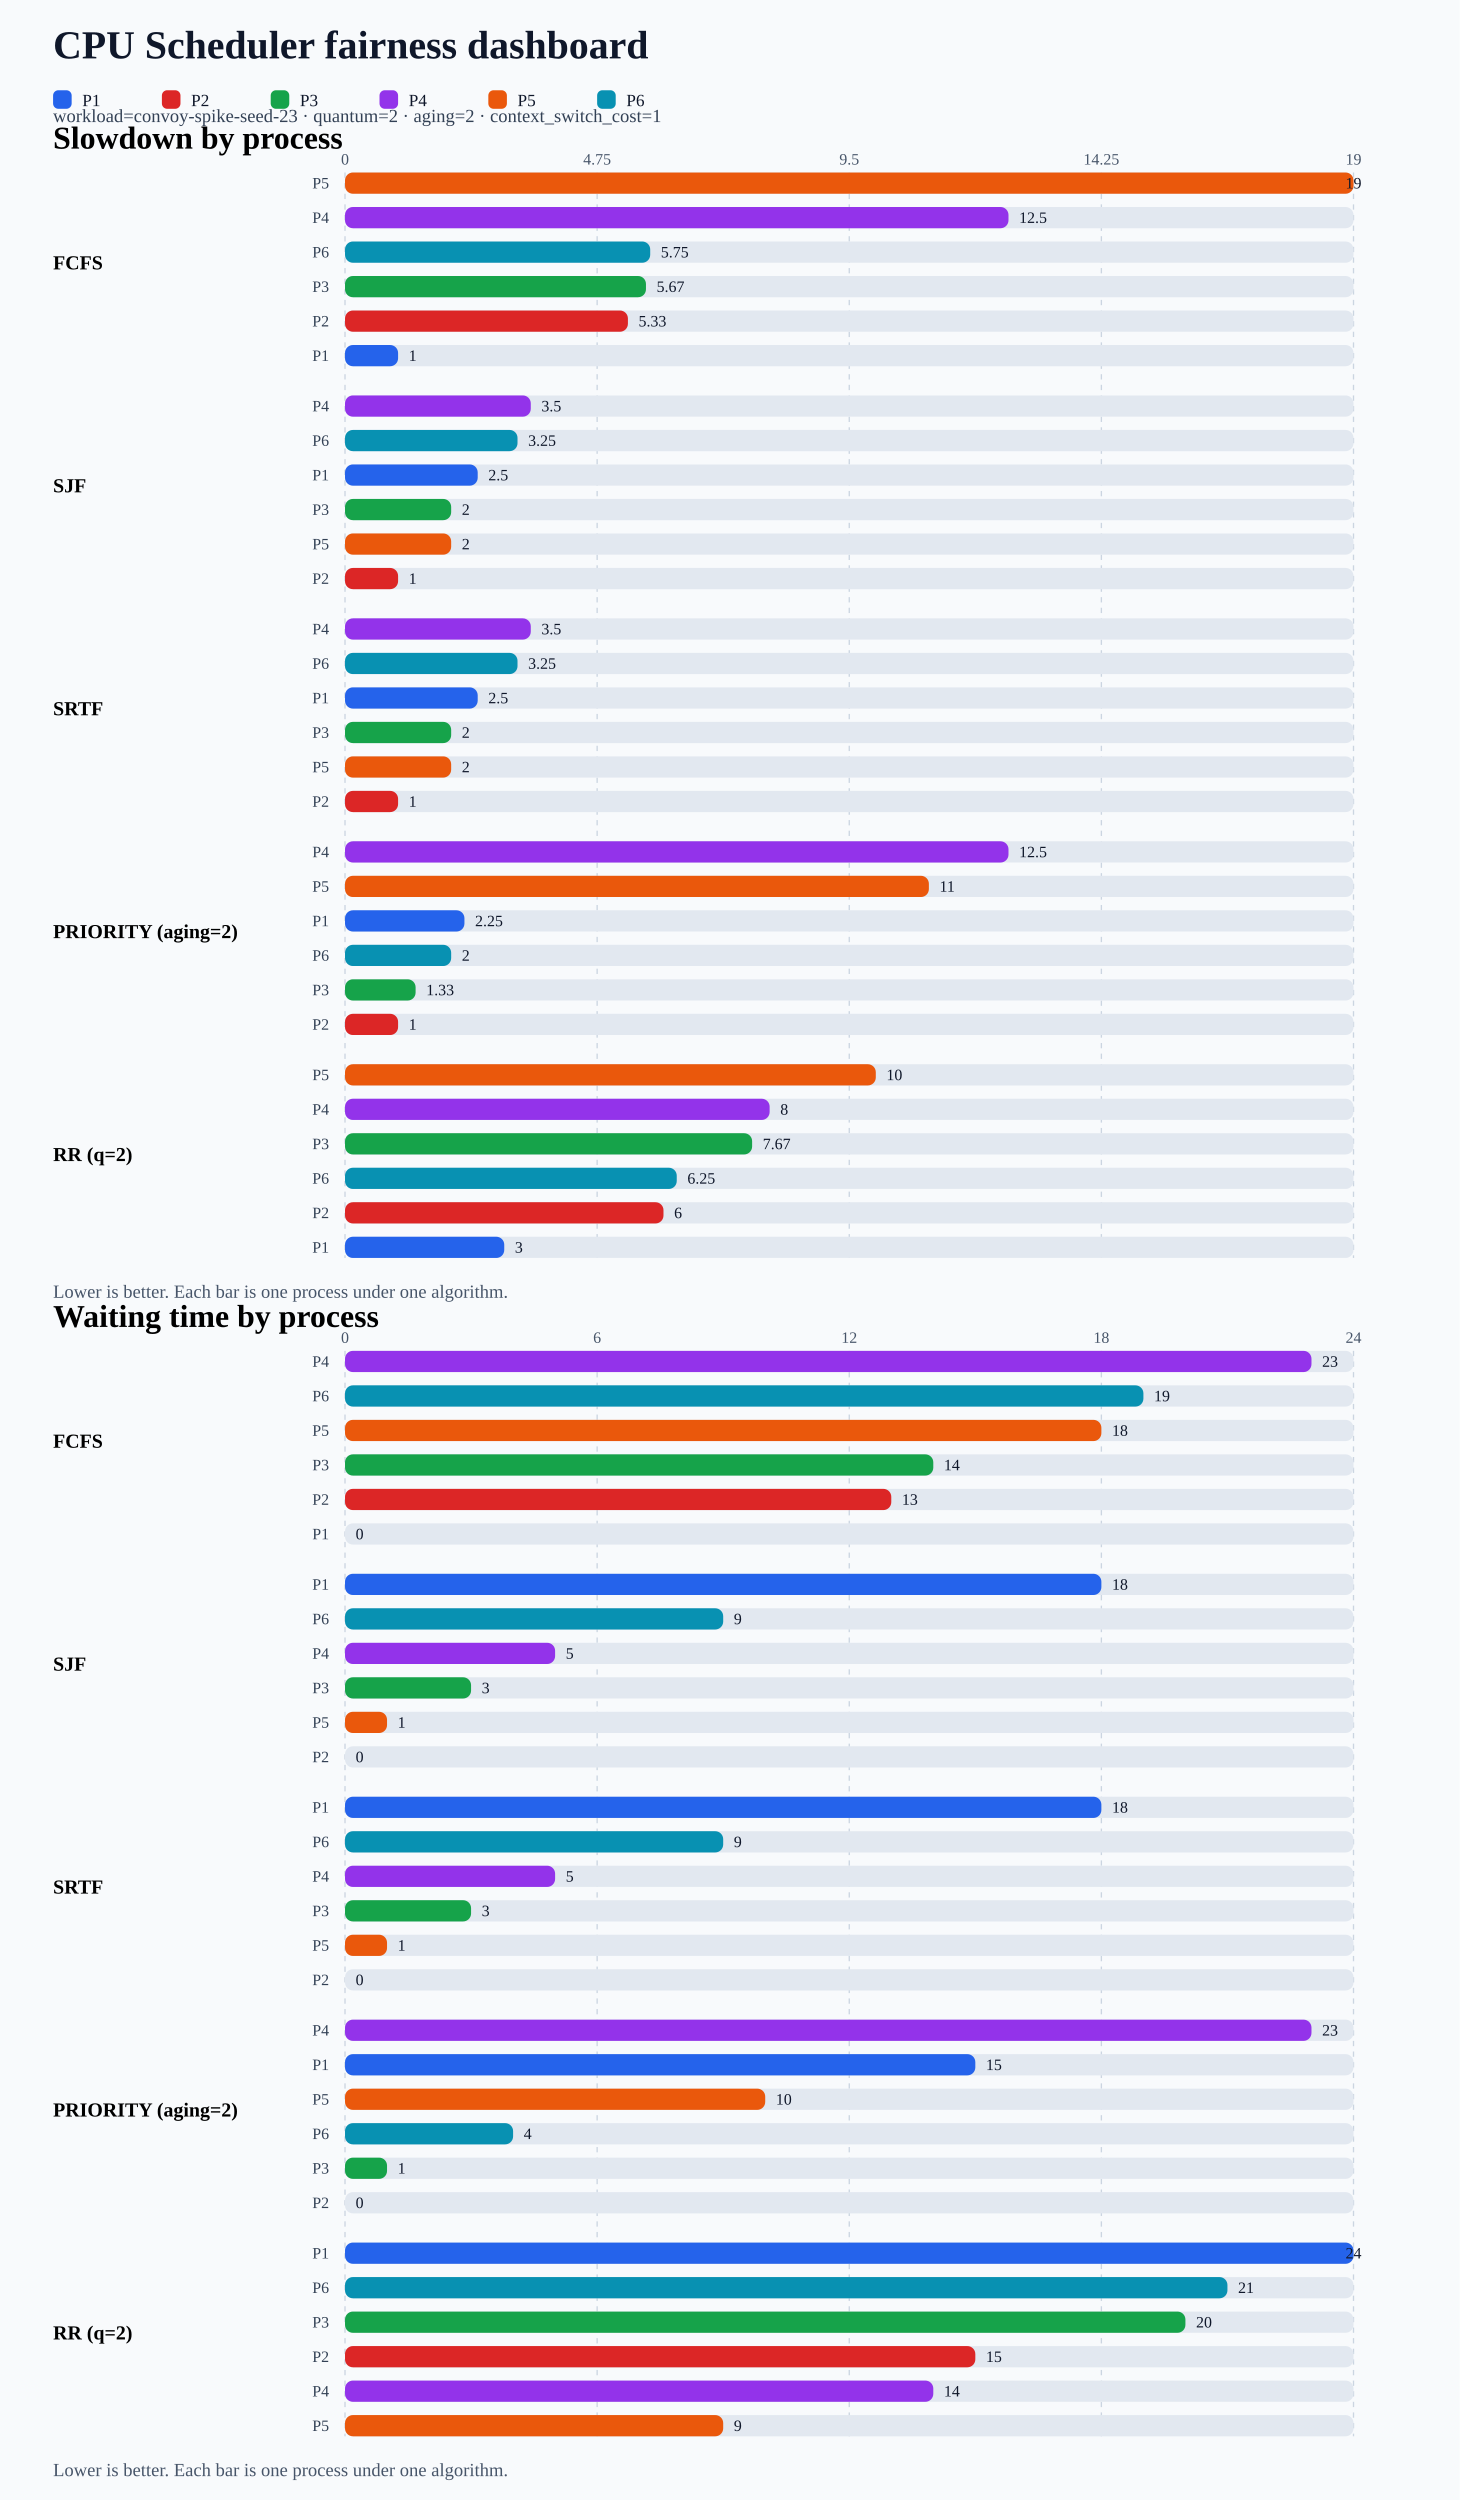
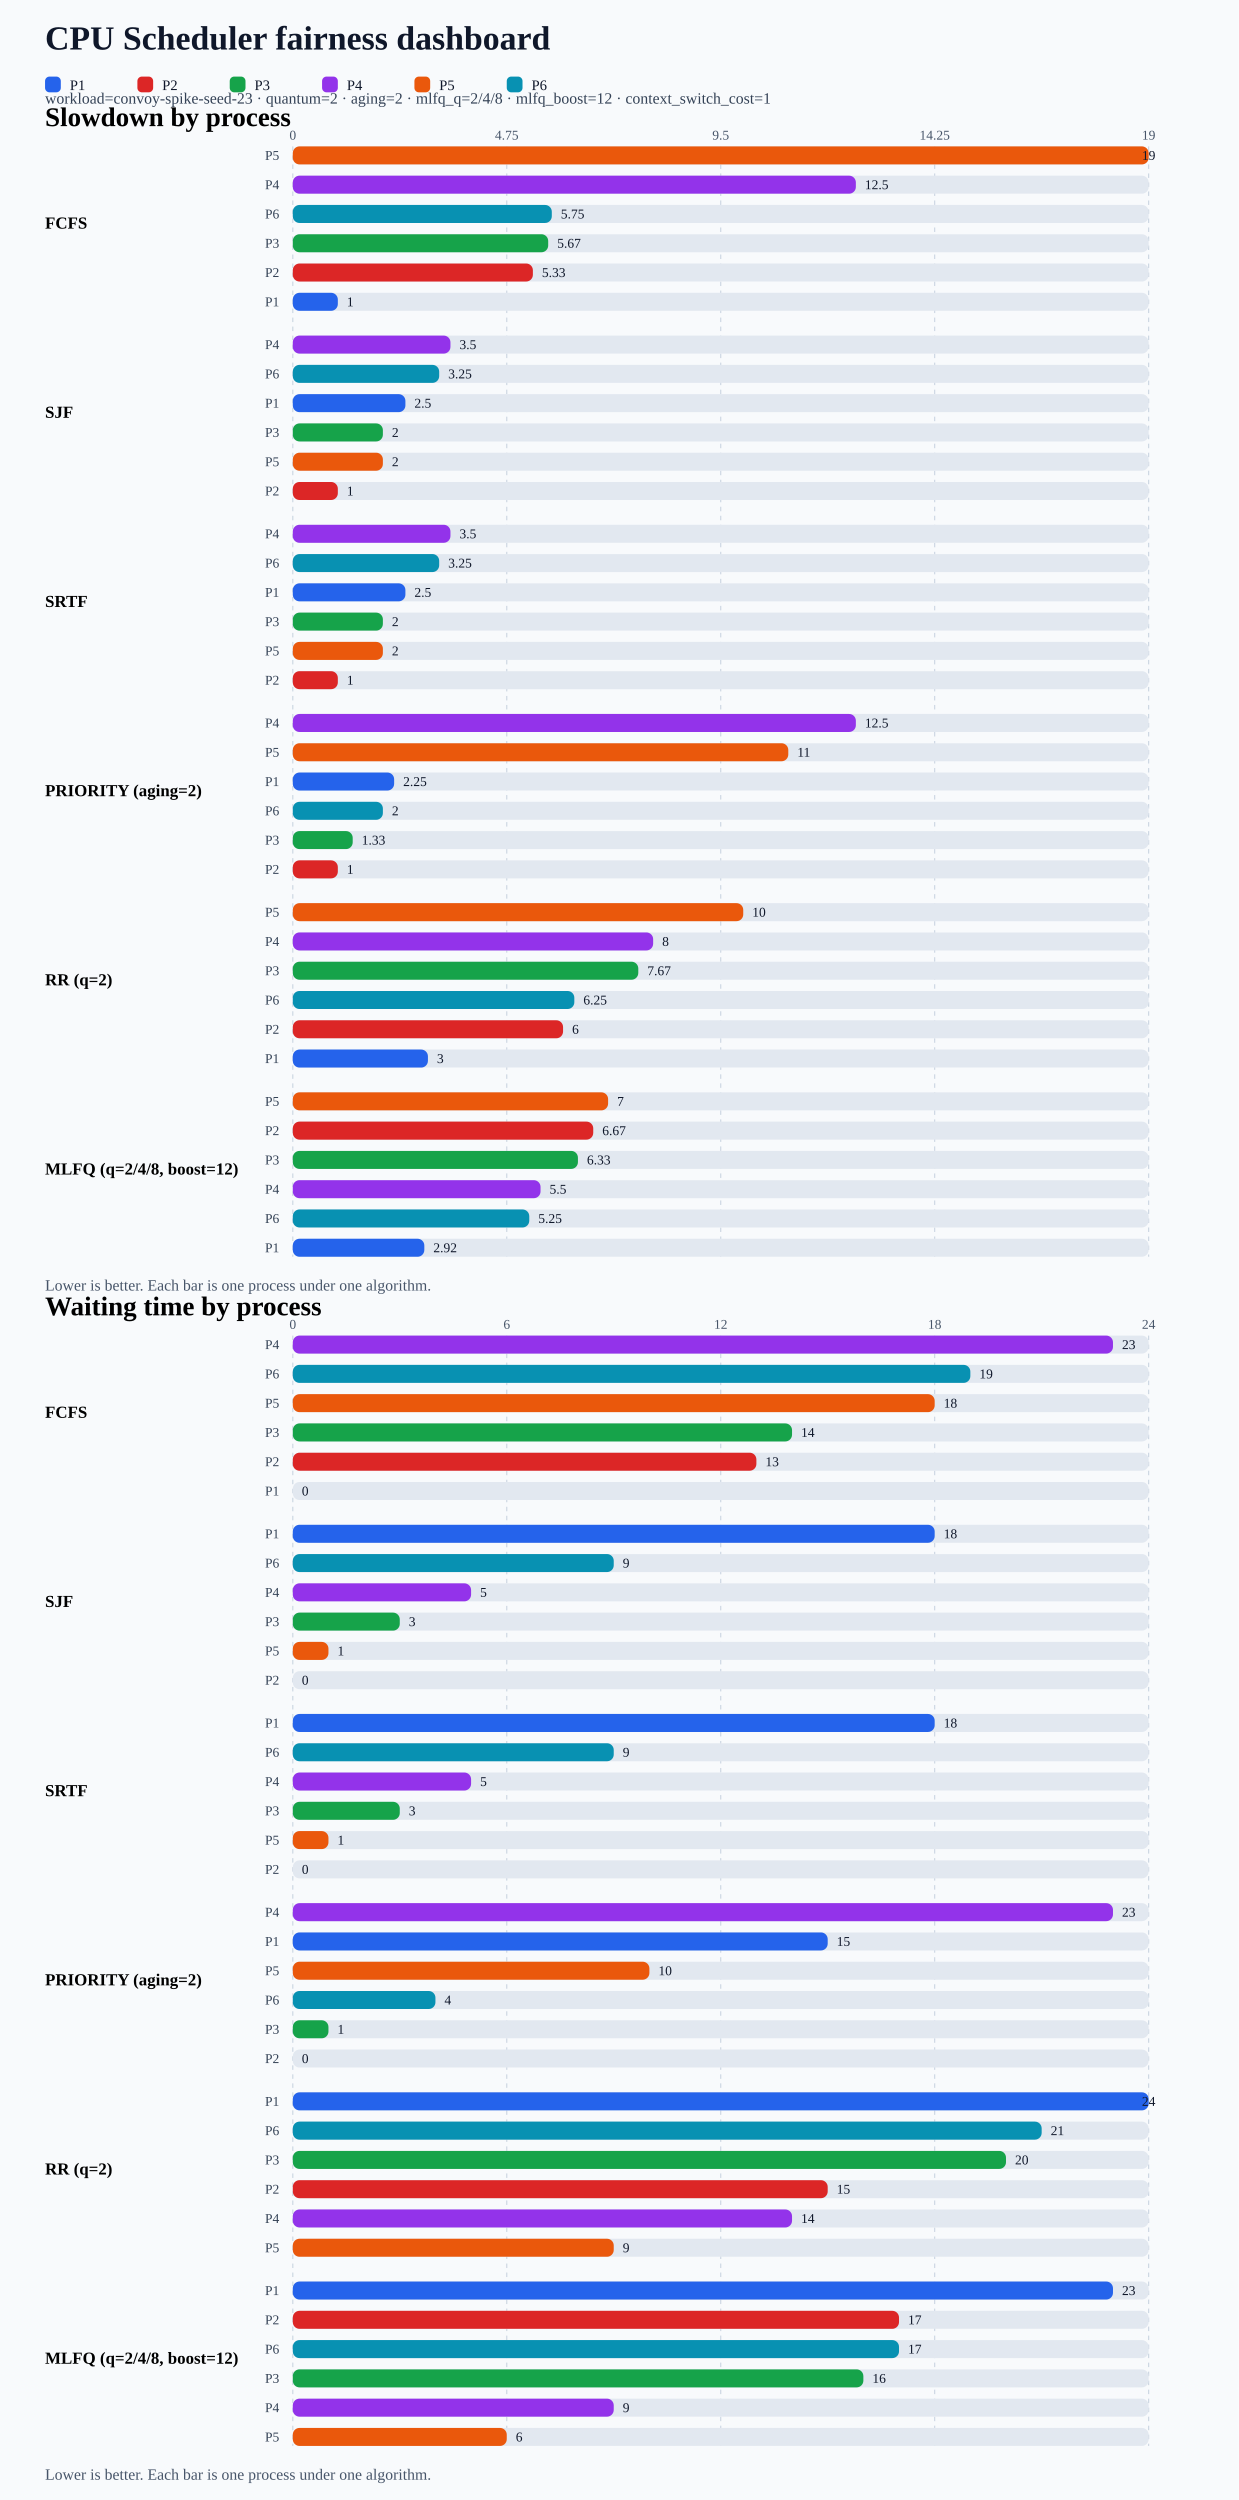
- <svg xmlns="http://www.w3.org/2000/svg" width="1100" height="1884" viewBox="0 0 1100 1884" role="img" aria-labelledby="title desc">
+ <svg xmlns="http://www.w3.org/2000/svg" width="1100" height="2220" viewBox="0 0 1100 2220" role="img" aria-labelledby="title desc">
  <rect width="100%" height="100%" fill="#f8fafc" />
  <text x="40" y="44" font-size="30" font-weight="700" fill="#0f172a">CPU Scheduler fairness dashboard</text>
-   <text x="40" y="92" font-size="14" fill="#334155">workload=convoy-spike-seed-23 · quantum=2 · aging=2 · context_switch_cost=1</text>
+   <text x="40" y="92" font-size="14" fill="#334155">workload=convoy-spike-seed-23 · quantum=2 · aging=2 · mlfq_q=2/4/8 · mlfq_boost=12 · context_switch_cost=1</text>
  <rect x="40" y="68" width="14" height="14" rx="4" fill="#2563eb" />
  <text x="62" y="80" font-size="13" fill="#0f172a">P1</text>
  <rect x="122" y="68" width="14" height="14" rx="4" fill="#dc2626" />
  <text x="144" y="80" font-size="13" fill="#0f172a">P2</text>
  <rect x="204" y="68" width="14" height="14" rx="4" fill="#16a34a" />
  <text x="226" y="80" font-size="13" fill="#0f172a">P3</text>
  <rect x="286" y="68" width="14" height="14" rx="4" fill="#9333ea" />
  <text x="308" y="80" font-size="13" fill="#0f172a">P4</text>
  <rect x="368" y="68" width="14" height="14" rx="4" fill="#ea580c" />
  <text x="390" y="80" font-size="13" fill="#0f172a">P5</text>
  <rect x="450" y="68" width="14" height="14" rx="4" fill="#0891b2" />
  <text x="472" y="80" font-size="13" fill="#0f172a">P6</text>
  <text x="40" y="112" font-size="24" font-weight="700">Slowdown by process</text>
-   <text x="40" y="978" font-size="14" fill="#475569">Lower is better. Each bar is one process under one algorithm.</text>
-   <line x1="260.00" y1="130" x2="260.00" y2="948" stroke="#cbd5e1" stroke-dasharray="4 4" />
+   <text x="40" y="1146" font-size="14" fill="#475569">Lower is better. Each bar is one process under one algorithm.</text>
+   <line x1="260.00" y1="130" x2="260.00" y2="1116" stroke="#cbd5e1" stroke-dasharray="4 4" />
  <text x="260.00" y="124" text-anchor="middle" font-size="12" fill="#475569">0</text>
-   <line x1="450.00" y1="130" x2="450.00" y2="948" stroke="#cbd5e1" stroke-dasharray="4 4" />
+   <line x1="450.00" y1="130" x2="450.00" y2="1116" stroke="#cbd5e1" stroke-dasharray="4 4" />
  <text x="450.00" y="124" text-anchor="middle" font-size="12" fill="#475569">4.75</text>
-   <line x1="640.00" y1="130" x2="640.00" y2="948" stroke="#cbd5e1" stroke-dasharray="4 4" />
+   <line x1="640.00" y1="130" x2="640.00" y2="1116" stroke="#cbd5e1" stroke-dasharray="4 4" />
  <text x="640.00" y="124" text-anchor="middle" font-size="12" fill="#475569">9.5</text>
-   <line x1="830.00" y1="130" x2="830.00" y2="948" stroke="#cbd5e1" stroke-dasharray="4 4" />
+   <line x1="830.00" y1="130" x2="830.00" y2="1116" stroke="#cbd5e1" stroke-dasharray="4 4" />
  <text x="830.00" y="124" text-anchor="middle" font-size="12" fill="#475569">14.25</text>
-   <line x1="1020.00" y1="130" x2="1020.00" y2="948" stroke="#cbd5e1" stroke-dasharray="4 4" />
+   <line x1="1020.00" y1="130" x2="1020.00" y2="1116" stroke="#cbd5e1" stroke-dasharray="4 4" />
  <text x="1020.00" y="124" text-anchor="middle" font-size="12" fill="#475569">19</text>
  <text x="40" y="203.00" font-size="15" font-weight="700">FCFS</text>
  <text x="248" y="142" text-anchor="end" font-size="12" fill="#334155">P5</text>
  <rect x="260" y="130" width="760" height="16" rx="6" fill="#e2e8f0" />
  <rect x="260" y="130" width="760.00" height="16" rx="6" fill="#ea580c" />
  <text x="1014.00" y="142" font-size="12" fill="#0f172a">19</text>
  <text x="248" y="168" text-anchor="end" font-size="12" fill="#334155">P4</text>
  <rect x="260" y="156" width="760" height="16" rx="6" fill="#e2e8f0" />
  <rect x="260" y="156" width="500.00" height="16" rx="6" fill="#9333ea" />
  <text x="768.00" y="168" font-size="12" fill="#0f172a">12.5</text>
  <text x="248" y="194" text-anchor="end" font-size="12" fill="#334155">P6</text>
  <rect x="260" y="182" width="760" height="16" rx="6" fill="#e2e8f0" />
  <rect x="260" y="182" width="230.00" height="16" rx="6" fill="#0891b2" />
  <text x="498.00" y="194" font-size="12" fill="#0f172a">5.75</text>
  <text x="248" y="220" text-anchor="end" font-size="12" fill="#334155">P3</text>
  <rect x="260" y="208" width="760" height="16" rx="6" fill="#e2e8f0" />
  <rect x="260" y="208" width="226.80" height="16" rx="6" fill="#16a34a" />
  <text x="494.80" y="220" font-size="12" fill="#0f172a">5.67</text>
  <text x="248" y="246" text-anchor="end" font-size="12" fill="#334155">P2</text>
  <rect x="260" y="234" width="760" height="16" rx="6" fill="#e2e8f0" />
  <rect x="260" y="234" width="213.20" height="16" rx="6" fill="#dc2626" />
  <text x="481.20" y="246" font-size="12" fill="#0f172a">5.33</text>
  <text x="248" y="272" text-anchor="end" font-size="12" fill="#334155">P1</text>
  <rect x="260" y="260" width="760" height="16" rx="6" fill="#e2e8f0" />
  <rect x="260" y="260" width="40.00" height="16" rx="6" fill="#2563eb" />
  <text x="308.00" y="272" font-size="12" fill="#0f172a">1</text>
  <text x="40" y="371.00" font-size="15" font-weight="700">SJF</text>
  <text x="248" y="310" text-anchor="end" font-size="12" fill="#334155">P4</text>
  <rect x="260" y="298" width="760" height="16" rx="6" fill="#e2e8f0" />
  <rect x="260" y="298" width="140.00" height="16" rx="6" fill="#9333ea" />
  <text x="408.00" y="310" font-size="12" fill="#0f172a">3.5</text>
  <text x="248" y="336" text-anchor="end" font-size="12" fill="#334155">P6</text>
  <rect x="260" y="324" width="760" height="16" rx="6" fill="#e2e8f0" />
  <rect x="260" y="324" width="130.00" height="16" rx="6" fill="#0891b2" />
  <text x="398.00" y="336" font-size="12" fill="#0f172a">3.25</text>
  <text x="248" y="362" text-anchor="end" font-size="12" fill="#334155">P1</text>
  <rect x="260" y="350" width="760" height="16" rx="6" fill="#e2e8f0" />
  <rect x="260" y="350" width="100.00" height="16" rx="6" fill="#2563eb" />
  <text x="368.00" y="362" font-size="12" fill="#0f172a">2.5</text>
  <text x="248" y="388" text-anchor="end" font-size="12" fill="#334155">P3</text>
  <rect x="260" y="376" width="760" height="16" rx="6" fill="#e2e8f0" />
  <rect x="260" y="376" width="80.00" height="16" rx="6" fill="#16a34a" />
  <text x="348.00" y="388" font-size="12" fill="#0f172a">2</text>
  <text x="248" y="414" text-anchor="end" font-size="12" fill="#334155">P5</text>
  <rect x="260" y="402" width="760" height="16" rx="6" fill="#e2e8f0" />
  <rect x="260" y="402" width="80.00" height="16" rx="6" fill="#ea580c" />
  <text x="348.00" y="414" font-size="12" fill="#0f172a">2</text>
  <text x="248" y="440" text-anchor="end" font-size="12" fill="#334155">P2</text>
  <rect x="260" y="428" width="760" height="16" rx="6" fill="#e2e8f0" />
  <rect x="260" y="428" width="40.00" height="16" rx="6" fill="#dc2626" />
  <text x="308.00" y="440" font-size="12" fill="#0f172a">1</text>
  <text x="40" y="539.00" font-size="15" font-weight="700">SRTF</text>
  <text x="248" y="478" text-anchor="end" font-size="12" fill="#334155">P4</text>
  <rect x="260" y="466" width="760" height="16" rx="6" fill="#e2e8f0" />
  <rect x="260" y="466" width="140.00" height="16" rx="6" fill="#9333ea" />
  <text x="408.00" y="478" font-size="12" fill="#0f172a">3.5</text>
  <text x="248" y="504" text-anchor="end" font-size="12" fill="#334155">P6</text>
  <rect x="260" y="492" width="760" height="16" rx="6" fill="#e2e8f0" />
  <rect x="260" y="492" width="130.00" height="16" rx="6" fill="#0891b2" />
  <text x="398.00" y="504" font-size="12" fill="#0f172a">3.25</text>
  <text x="248" y="530" text-anchor="end" font-size="12" fill="#334155">P1</text>
  <rect x="260" y="518" width="760" height="16" rx="6" fill="#e2e8f0" />
  <rect x="260" y="518" width="100.00" height="16" rx="6" fill="#2563eb" />
  <text x="368.00" y="530" font-size="12" fill="#0f172a">2.5</text>
  <text x="248" y="556" text-anchor="end" font-size="12" fill="#334155">P3</text>
  <rect x="260" y="544" width="760" height="16" rx="6" fill="#e2e8f0" />
  <rect x="260" y="544" width="80.00" height="16" rx="6" fill="#16a34a" />
  <text x="348.00" y="556" font-size="12" fill="#0f172a">2</text>
  <text x="248" y="582" text-anchor="end" font-size="12" fill="#334155">P5</text>
  <rect x="260" y="570" width="760" height="16" rx="6" fill="#e2e8f0" />
  <rect x="260" y="570" width="80.00" height="16" rx="6" fill="#ea580c" />
  <text x="348.00" y="582" font-size="12" fill="#0f172a">2</text>
  <text x="248" y="608" text-anchor="end" font-size="12" fill="#334155">P2</text>
  <rect x="260" y="596" width="760" height="16" rx="6" fill="#e2e8f0" />
  <rect x="260" y="596" width="40.00" height="16" rx="6" fill="#dc2626" />
  <text x="308.00" y="608" font-size="12" fill="#0f172a">1</text>
  <text x="40" y="707.00" font-size="15" font-weight="700">PRIORITY (aging=2)</text>
  <text x="248" y="646" text-anchor="end" font-size="12" fill="#334155">P4</text>
  <rect x="260" y="634" width="760" height="16" rx="6" fill="#e2e8f0" />
  <rect x="260" y="634" width="500.00" height="16" rx="6" fill="#9333ea" />
  <text x="768.00" y="646" font-size="12" fill="#0f172a">12.5</text>
  <text x="248" y="672" text-anchor="end" font-size="12" fill="#334155">P5</text>
  <rect x="260" y="660" width="760" height="16" rx="6" fill="#e2e8f0" />
  <rect x="260" y="660" width="440.00" height="16" rx="6" fill="#ea580c" />
  <text x="708.00" y="672" font-size="12" fill="#0f172a">11</text>
  <text x="248" y="698" text-anchor="end" font-size="12" fill="#334155">P1</text>
  <rect x="260" y="686" width="760" height="16" rx="6" fill="#e2e8f0" />
  <rect x="260" y="686" width="90.00" height="16" rx="6" fill="#2563eb" />
  <text x="358.00" y="698" font-size="12" fill="#0f172a">2.25</text>
  <text x="248" y="724" text-anchor="end" font-size="12" fill="#334155">P6</text>
  <rect x="260" y="712" width="760" height="16" rx="6" fill="#e2e8f0" />
  <rect x="260" y="712" width="80.00" height="16" rx="6" fill="#0891b2" />
  <text x="348.00" y="724" font-size="12" fill="#0f172a">2</text>
  <text x="248" y="750" text-anchor="end" font-size="12" fill="#334155">P3</text>
  <rect x="260" y="738" width="760" height="16" rx="6" fill="#e2e8f0" />
  <rect x="260" y="738" width="53.20" height="16" rx="6" fill="#16a34a" />
  <text x="321.20" y="750" font-size="12" fill="#0f172a">1.33</text>
  <text x="248" y="776" text-anchor="end" font-size="12" fill="#334155">P2</text>
  <rect x="260" y="764" width="760" height="16" rx="6" fill="#e2e8f0" />
  <rect x="260" y="764" width="40.00" height="16" rx="6" fill="#dc2626" />
  <text x="308.00" y="776" font-size="12" fill="#0f172a">1</text>
  <text x="40" y="875.00" font-size="15" font-weight="700">RR (q=2)</text>
  <text x="248" y="814" text-anchor="end" font-size="12" fill="#334155">P5</text>
  <rect x="260" y="802" width="760" height="16" rx="6" fill="#e2e8f0" />
  <rect x="260" y="802" width="400.00" height="16" rx="6" fill="#ea580c" />
  <text x="668.00" y="814" font-size="12" fill="#0f172a">10</text>
  <text x="248" y="840" text-anchor="end" font-size="12" fill="#334155">P4</text>
  <rect x="260" y="828" width="760" height="16" rx="6" fill="#e2e8f0" />
  <rect x="260" y="828" width="320.00" height="16" rx="6" fill="#9333ea" />
  <text x="588.00" y="840" font-size="12" fill="#0f172a">8</text>
  <text x="248" y="866" text-anchor="end" font-size="12" fill="#334155">P3</text>
  <rect x="260" y="854" width="760" height="16" rx="6" fill="#e2e8f0" />
  <rect x="260" y="854" width="306.80" height="16" rx="6" fill="#16a34a" />
  <text x="574.80" y="866" font-size="12" fill="#0f172a">7.67</text>
  <text x="248" y="892" text-anchor="end" font-size="12" fill="#334155">P6</text>
  <rect x="260" y="880" width="760" height="16" rx="6" fill="#e2e8f0" />
  <rect x="260" y="880" width="250.00" height="16" rx="6" fill="#0891b2" />
  <text x="518.00" y="892" font-size="12" fill="#0f172a">6.25</text>
  <text x="248" y="918" text-anchor="end" font-size="12" fill="#334155">P2</text>
  <rect x="260" y="906" width="760" height="16" rx="6" fill="#e2e8f0" />
  <rect x="260" y="906" width="240.00" height="16" rx="6" fill="#dc2626" />
  <text x="508.00" y="918" font-size="12" fill="#0f172a">6</text>
  <text x="248" y="944" text-anchor="end" font-size="12" fill="#334155">P1</text>
  <rect x="260" y="932" width="760" height="16" rx="6" fill="#e2e8f0" />
  <rect x="260" y="932" width="120.00" height="16" rx="6" fill="#2563eb" />
  <text x="388.00" y="944" font-size="12" fill="#0f172a">3</text>
-   <text x="40" y="1000" font-size="24" font-weight="700">Waiting time by process</text>
-   <text x="40" y="1866" font-size="14" fill="#475569">Lower is better. Each bar is one process under one algorithm.</text>
-   <line x1="260.00" y1="1018" x2="260.00" y2="1836" stroke="#cbd5e1" stroke-dasharray="4 4" />
-   <text x="260.00" y="1012" text-anchor="middle" font-size="12" fill="#475569">0</text>
-   <line x1="450.00" y1="1018" x2="450.00" y2="1836" stroke="#cbd5e1" stroke-dasharray="4 4" />
-   <text x="450.00" y="1012" text-anchor="middle" font-size="12" fill="#475569">6</text>
-   <line x1="640.00" y1="1018" x2="640.00" y2="1836" stroke="#cbd5e1" stroke-dasharray="4 4" />
-   <text x="640.00" y="1012" text-anchor="middle" font-size="12" fill="#475569">12</text>
-   <line x1="830.00" y1="1018" x2="830.00" y2="1836" stroke="#cbd5e1" stroke-dasharray="4 4" />
-   <text x="830.00" y="1012" text-anchor="middle" font-size="12" fill="#475569">18</text>
-   <line x1="1020.00" y1="1018" x2="1020.00" y2="1836" stroke="#cbd5e1" stroke-dasharray="4 4" />
-   <text x="1020.00" y="1012" text-anchor="middle" font-size="12" fill="#475569">24</text>
-   <text x="40" y="1091.00" font-size="15" font-weight="700">FCFS</text>
-   <text x="248" y="1030" text-anchor="end" font-size="12" fill="#334155">P4</text>
-   <rect x="260" y="1018" width="760" height="16" rx="6" fill="#e2e8f0" />
-   <rect x="260" y="1018" width="728.33" height="16" rx="6" fill="#9333ea" />
-   <text x="996.33" y="1030" font-size="12" fill="#0f172a">23</text>
-   <text x="248" y="1056" text-anchor="end" font-size="12" fill="#334155">P6</text>
-   <rect x="260" y="1044" width="760" height="16" rx="6" fill="#e2e8f0" />
-   <rect x="260" y="1044" width="601.67" height="16" rx="6" fill="#0891b2" />
-   <text x="869.67" y="1056" font-size="12" fill="#0f172a">19</text>
-   <text x="248" y="1082" text-anchor="end" font-size="12" fill="#334155">P5</text>
-   <rect x="260" y="1070" width="760" height="16" rx="6" fill="#e2e8f0" />
-   <rect x="260" y="1070" width="570.00" height="16" rx="6" fill="#ea580c" />
-   <text x="838.00" y="1082" font-size="12" fill="#0f172a">18</text>
-   <text x="248" y="1108" text-anchor="end" font-size="12" fill="#334155">P3</text>
-   <rect x="260" y="1096" width="760" height="16" rx="6" fill="#e2e8f0" />
-   <rect x="260" y="1096" width="443.33" height="16" rx="6" fill="#16a34a" />
-   <text x="711.33" y="1108" font-size="12" fill="#0f172a">14</text>
-   <text x="248" y="1134" text-anchor="end" font-size="12" fill="#334155">P2</text>
-   <rect x="260" y="1122" width="760" height="16" rx="6" fill="#e2e8f0" />
-   <rect x="260" y="1122" width="411.67" height="16" rx="6" fill="#dc2626" />
-   <text x="679.67" y="1134" font-size="12" fill="#0f172a">13</text>
-   <text x="248" y="1160" text-anchor="end" font-size="12" fill="#334155">P1</text>
-   <rect x="260" y="1148" width="760" height="16" rx="6" fill="#e2e8f0" />
-   <rect x="260" y="1148" width="0.00" height="16" rx="6" fill="#2563eb" />
-   <text x="268.00" y="1160" font-size="12" fill="#0f172a">0</text>
-   <text x="40" y="1259.00" font-size="15" font-weight="700">SJF</text>
-   <text x="248" y="1198" text-anchor="end" font-size="12" fill="#334155">P1</text>
+   <text x="40" y="1043.00" font-size="15" font-weight="700">MLFQ (q=2/4/8, boost=12)</text>
+   <text x="248" y="982" text-anchor="end" font-size="12" fill="#334155">P5</text>
+   <rect x="260" y="970" width="760" height="16" rx="6" fill="#e2e8f0" />
+   <rect x="260" y="970" width="280.00" height="16" rx="6" fill="#ea580c" />
+   <text x="548.00" y="982" font-size="12" fill="#0f172a">7</text>
+   <text x="248" y="1008" text-anchor="end" font-size="12" fill="#334155">P2</text>
+   <rect x="260" y="996" width="760" height="16" rx="6" fill="#e2e8f0" />
+   <rect x="260" y="996" width="266.80" height="16" rx="6" fill="#dc2626" />
+   <text x="534.80" y="1008" font-size="12" fill="#0f172a">6.67</text>
+   <text x="248" y="1034" text-anchor="end" font-size="12" fill="#334155">P3</text>
+   <rect x="260" y="1022" width="760" height="16" rx="6" fill="#e2e8f0" />
+   <rect x="260" y="1022" width="253.20" height="16" rx="6" fill="#16a34a" />
+   <text x="521.20" y="1034" font-size="12" fill="#0f172a">6.33</text>
+   <text x="248" y="1060" text-anchor="end" font-size="12" fill="#334155">P4</text>
+   <rect x="260" y="1048" width="760" height="16" rx="6" fill="#e2e8f0" />
+   <rect x="260" y="1048" width="220.00" height="16" rx="6" fill="#9333ea" />
+   <text x="488.00" y="1060" font-size="12" fill="#0f172a">5.5</text>
+   <text x="248" y="1086" text-anchor="end" font-size="12" fill="#334155">P6</text>
+   <rect x="260" y="1074" width="760" height="16" rx="6" fill="#e2e8f0" />
+   <rect x="260" y="1074" width="210.00" height="16" rx="6" fill="#0891b2" />
+   <text x="478.00" y="1086" font-size="12" fill="#0f172a">5.25</text>
+   <text x="248" y="1112" text-anchor="end" font-size="12" fill="#334155">P1</text>
+   <rect x="260" y="1100" width="760" height="16" rx="6" fill="#e2e8f0" />
+   <rect x="260" y="1100" width="116.80" height="16" rx="6" fill="#2563eb" />
+   <text x="384.80" y="1112" font-size="12" fill="#0f172a">2.92</text>
+   <text x="40" y="1168" font-size="24" font-weight="700">Waiting time by process</text>
+   <text x="40" y="2202" font-size="14" fill="#475569">Lower is better. Each bar is one process under one algorithm.</text>
+   <line x1="260.00" y1="1186" x2="260.00" y2="2172" stroke="#cbd5e1" stroke-dasharray="4 4" />
+   <text x="260.00" y="1180" text-anchor="middle" font-size="12" fill="#475569">0</text>
+   <line x1="450.00" y1="1186" x2="450.00" y2="2172" stroke="#cbd5e1" stroke-dasharray="4 4" />
+   <text x="450.00" y="1180" text-anchor="middle" font-size="12" fill="#475569">6</text>
+   <line x1="640.00" y1="1186" x2="640.00" y2="2172" stroke="#cbd5e1" stroke-dasharray="4 4" />
+   <text x="640.00" y="1180" text-anchor="middle" font-size="12" fill="#475569">12</text>
+   <line x1="830.00" y1="1186" x2="830.00" y2="2172" stroke="#cbd5e1" stroke-dasharray="4 4" />
+   <text x="830.00" y="1180" text-anchor="middle" font-size="12" fill="#475569">18</text>
+   <line x1="1020.00" y1="1186" x2="1020.00" y2="2172" stroke="#cbd5e1" stroke-dasharray="4 4" />
+   <text x="1020.00" y="1180" text-anchor="middle" font-size="12" fill="#475569">24</text>
+   <text x="40" y="1259.00" font-size="15" font-weight="700">FCFS</text>
+   <text x="248" y="1198" text-anchor="end" font-size="12" fill="#334155">P4</text>
  <rect x="260" y="1186" width="760" height="16" rx="6" fill="#e2e8f0" />
-   <rect x="260" y="1186" width="570.00" height="16" rx="6" fill="#2563eb" />
-   <text x="838.00" y="1198" font-size="12" fill="#0f172a">18</text>
+   <rect x="260" y="1186" width="728.33" height="16" rx="6" fill="#9333ea" />
+   <text x="996.33" y="1198" font-size="12" fill="#0f172a">23</text>
  <text x="248" y="1224" text-anchor="end" font-size="12" fill="#334155">P6</text>
  <rect x="260" y="1212" width="760" height="16" rx="6" fill="#e2e8f0" />
-   <rect x="260" y="1212" width="285.00" height="16" rx="6" fill="#0891b2" />
-   <text x="553.00" y="1224" font-size="12" fill="#0f172a">9</text>
-   <text x="248" y="1250" text-anchor="end" font-size="12" fill="#334155">P4</text>
+   <rect x="260" y="1212" width="601.67" height="16" rx="6" fill="#0891b2" />
+   <text x="869.67" y="1224" font-size="12" fill="#0f172a">19</text>
+   <text x="248" y="1250" text-anchor="end" font-size="12" fill="#334155">P5</text>
  <rect x="260" y="1238" width="760" height="16" rx="6" fill="#e2e8f0" />
-   <rect x="260" y="1238" width="158.33" height="16" rx="6" fill="#9333ea" />
-   <text x="426.33" y="1250" font-size="12" fill="#0f172a">5</text>
+   <rect x="260" y="1238" width="570.00" height="16" rx="6" fill="#ea580c" />
+   <text x="838.00" y="1250" font-size="12" fill="#0f172a">18</text>
  <text x="248" y="1276" text-anchor="end" font-size="12" fill="#334155">P3</text>
  <rect x="260" y="1264" width="760" height="16" rx="6" fill="#e2e8f0" />
-   <rect x="260" y="1264" width="95.00" height="16" rx="6" fill="#16a34a" />
-   <text x="363.00" y="1276" font-size="12" fill="#0f172a">3</text>
-   <text x="248" y="1302" text-anchor="end" font-size="12" fill="#334155">P5</text>
+   <rect x="260" y="1264" width="443.33" height="16" rx="6" fill="#16a34a" />
+   <text x="711.33" y="1276" font-size="12" fill="#0f172a">14</text>
+   <text x="248" y="1302" text-anchor="end" font-size="12" fill="#334155">P2</text>
  <rect x="260" y="1290" width="760" height="16" rx="6" fill="#e2e8f0" />
-   <rect x="260" y="1290" width="31.67" height="16" rx="6" fill="#ea580c" />
-   <text x="299.67" y="1302" font-size="12" fill="#0f172a">1</text>
-   <text x="248" y="1328" text-anchor="end" font-size="12" fill="#334155">P2</text>
+   <rect x="260" y="1290" width="411.67" height="16" rx="6" fill="#dc2626" />
+   <text x="679.67" y="1302" font-size="12" fill="#0f172a">13</text>
+   <text x="248" y="1328" text-anchor="end" font-size="12" fill="#334155">P1</text>
  <rect x="260" y="1316" width="760" height="16" rx="6" fill="#e2e8f0" />
-   <rect x="260" y="1316" width="0.00" height="16" rx="6" fill="#dc2626" />
+   <rect x="260" y="1316" width="0.00" height="16" rx="6" fill="#2563eb" />
  <text x="268.00" y="1328" font-size="12" fill="#0f172a">0</text>
-   <text x="40" y="1427.00" font-size="15" font-weight="700">SRTF</text>
+   <text x="40" y="1427.00" font-size="15" font-weight="700">SJF</text>
  <text x="248" y="1366" text-anchor="end" font-size="12" fill="#334155">P1</text>
  <rect x="260" y="1354" width="760" height="16" rx="6" fill="#e2e8f0" />
  <rect x="260" y="1354" width="570.00" height="16" rx="6" fill="#2563eb" />
  <text x="838.00" y="1366" font-size="12" fill="#0f172a">18</text>
  <text x="248" y="1392" text-anchor="end" font-size="12" fill="#334155">P6</text>
  <rect x="260" y="1380" width="760" height="16" rx="6" fill="#e2e8f0" />
  <rect x="260" y="1380" width="285.00" height="16" rx="6" fill="#0891b2" />
  <text x="553.00" y="1392" font-size="12" fill="#0f172a">9</text>
  <text x="248" y="1418" text-anchor="end" font-size="12" fill="#334155">P4</text>
  <rect x="260" y="1406" width="760" height="16" rx="6" fill="#e2e8f0" />
  <rect x="260" y="1406" width="158.33" height="16" rx="6" fill="#9333ea" />
  <text x="426.33" y="1418" font-size="12" fill="#0f172a">5</text>
  <text x="248" y="1444" text-anchor="end" font-size="12" fill="#334155">P3</text>
  <rect x="260" y="1432" width="760" height="16" rx="6" fill="#e2e8f0" />
  <rect x="260" y="1432" width="95.00" height="16" rx="6" fill="#16a34a" />
  <text x="363.00" y="1444" font-size="12" fill="#0f172a">3</text>
  <text x="248" y="1470" text-anchor="end" font-size="12" fill="#334155">P5</text>
  <rect x="260" y="1458" width="760" height="16" rx="6" fill="#e2e8f0" />
  <rect x="260" y="1458" width="31.67" height="16" rx="6" fill="#ea580c" />
  <text x="299.67" y="1470" font-size="12" fill="#0f172a">1</text>
  <text x="248" y="1496" text-anchor="end" font-size="12" fill="#334155">P2</text>
  <rect x="260" y="1484" width="760" height="16" rx="6" fill="#e2e8f0" />
  <rect x="260" y="1484" width="0.00" height="16" rx="6" fill="#dc2626" />
  <text x="268.00" y="1496" font-size="12" fill="#0f172a">0</text>
-   <text x="40" y="1595.00" font-size="15" font-weight="700">PRIORITY (aging=2)</text>
-   <text x="248" y="1534" text-anchor="end" font-size="12" fill="#334155">P4</text>
+   <text x="40" y="1595.00" font-size="15" font-weight="700">SRTF</text>
+   <text x="248" y="1534" text-anchor="end" font-size="12" fill="#334155">P1</text>
  <rect x="260" y="1522" width="760" height="16" rx="6" fill="#e2e8f0" />
-   <rect x="260" y="1522" width="728.33" height="16" rx="6" fill="#9333ea" />
-   <text x="996.33" y="1534" font-size="12" fill="#0f172a">23</text>
-   <text x="248" y="1560" text-anchor="end" font-size="12" fill="#334155">P1</text>
+   <rect x="260" y="1522" width="570.00" height="16" rx="6" fill="#2563eb" />
+   <text x="838.00" y="1534" font-size="12" fill="#0f172a">18</text>
+   <text x="248" y="1560" text-anchor="end" font-size="12" fill="#334155">P6</text>
  <rect x="260" y="1548" width="760" height="16" rx="6" fill="#e2e8f0" />
-   <rect x="260" y="1548" width="475.00" height="16" rx="6" fill="#2563eb" />
-   <text x="743.00" y="1560" font-size="12" fill="#0f172a">15</text>
-   <text x="248" y="1586" text-anchor="end" font-size="12" fill="#334155">P5</text>
+   <rect x="260" y="1548" width="285.00" height="16" rx="6" fill="#0891b2" />
+   <text x="553.00" y="1560" font-size="12" fill="#0f172a">9</text>
+   <text x="248" y="1586" text-anchor="end" font-size="12" fill="#334155">P4</text>
  <rect x="260" y="1574" width="760" height="16" rx="6" fill="#e2e8f0" />
-   <rect x="260" y="1574" width="316.67" height="16" rx="6" fill="#ea580c" />
-   <text x="584.67" y="1586" font-size="12" fill="#0f172a">10</text>
-   <text x="248" y="1612" text-anchor="end" font-size="12" fill="#334155">P6</text>
+   <rect x="260" y="1574" width="158.33" height="16" rx="6" fill="#9333ea" />
+   <text x="426.33" y="1586" font-size="12" fill="#0f172a">5</text>
+   <text x="248" y="1612" text-anchor="end" font-size="12" fill="#334155">P3</text>
  <rect x="260" y="1600" width="760" height="16" rx="6" fill="#e2e8f0" />
-   <rect x="260" y="1600" width="126.67" height="16" rx="6" fill="#0891b2" />
-   <text x="394.67" y="1612" font-size="12" fill="#0f172a">4</text>
-   <text x="248" y="1638" text-anchor="end" font-size="12" fill="#334155">P3</text>
+   <rect x="260" y="1600" width="95.00" height="16" rx="6" fill="#16a34a" />
+   <text x="363.00" y="1612" font-size="12" fill="#0f172a">3</text>
+   <text x="248" y="1638" text-anchor="end" font-size="12" fill="#334155">P5</text>
  <rect x="260" y="1626" width="760" height="16" rx="6" fill="#e2e8f0" />
-   <rect x="260" y="1626" width="31.67" height="16" rx="6" fill="#16a34a" />
+   <rect x="260" y="1626" width="31.67" height="16" rx="6" fill="#ea580c" />
  <text x="299.67" y="1638" font-size="12" fill="#0f172a">1</text>
  <text x="248" y="1664" text-anchor="end" font-size="12" fill="#334155">P2</text>
  <rect x="260" y="1652" width="760" height="16" rx="6" fill="#e2e8f0" />
  <rect x="260" y="1652" width="0.00" height="16" rx="6" fill="#dc2626" />
  <text x="268.00" y="1664" font-size="12" fill="#0f172a">0</text>
-   <text x="40" y="1763.00" font-size="15" font-weight="700">RR (q=2)</text>
-   <text x="248" y="1702" text-anchor="end" font-size="12" fill="#334155">P1</text>
+   <text x="40" y="1763.00" font-size="15" font-weight="700">PRIORITY (aging=2)</text>
+   <text x="248" y="1702" text-anchor="end" font-size="12" fill="#334155">P4</text>
  <rect x="260" y="1690" width="760" height="16" rx="6" fill="#e2e8f0" />
-   <rect x="260" y="1690" width="760.00" height="16" rx="6" fill="#2563eb" />
-   <text x="1014.00" y="1702" font-size="12" fill="#0f172a">24</text>
-   <text x="248" y="1728" text-anchor="end" font-size="12" fill="#334155">P6</text>
+   <rect x="260" y="1690" width="728.33" height="16" rx="6" fill="#9333ea" />
+   <text x="996.33" y="1702" font-size="12" fill="#0f172a">23</text>
+   <text x="248" y="1728" text-anchor="end" font-size="12" fill="#334155">P1</text>
  <rect x="260" y="1716" width="760" height="16" rx="6" fill="#e2e8f0" />
-   <rect x="260" y="1716" width="665.00" height="16" rx="6" fill="#0891b2" />
-   <text x="933.00" y="1728" font-size="12" fill="#0f172a">21</text>
-   <text x="248" y="1754" text-anchor="end" font-size="12" fill="#334155">P3</text>
+   <rect x="260" y="1716" width="475.00" height="16" rx="6" fill="#2563eb" />
+   <text x="743.00" y="1728" font-size="12" fill="#0f172a">15</text>
+   <text x="248" y="1754" text-anchor="end" font-size="12" fill="#334155">P5</text>
  <rect x="260" y="1742" width="760" height="16" rx="6" fill="#e2e8f0" />
-   <rect x="260" y="1742" width="633.33" height="16" rx="6" fill="#16a34a" />
-   <text x="901.33" y="1754" font-size="12" fill="#0f172a">20</text>
-   <text x="248" y="1780" text-anchor="end" font-size="12" fill="#334155">P2</text>
+   <rect x="260" y="1742" width="316.67" height="16" rx="6" fill="#ea580c" />
+   <text x="584.67" y="1754" font-size="12" fill="#0f172a">10</text>
+   <text x="248" y="1780" text-anchor="end" font-size="12" fill="#334155">P6</text>
  <rect x="260" y="1768" width="760" height="16" rx="6" fill="#e2e8f0" />
-   <rect x="260" y="1768" width="475.00" height="16" rx="6" fill="#dc2626" />
-   <text x="743.00" y="1780" font-size="12" fill="#0f172a">15</text>
-   <text x="248" y="1806" text-anchor="end" font-size="12" fill="#334155">P4</text>
+   <rect x="260" y="1768" width="126.67" height="16" rx="6" fill="#0891b2" />
+   <text x="394.67" y="1780" font-size="12" fill="#0f172a">4</text>
+   <text x="248" y="1806" text-anchor="end" font-size="12" fill="#334155">P3</text>
  <rect x="260" y="1794" width="760" height="16" rx="6" fill="#e2e8f0" />
-   <rect x="260" y="1794" width="443.33" height="16" rx="6" fill="#9333ea" />
-   <text x="711.33" y="1806" font-size="12" fill="#0f172a">14</text>
-   <text x="248" y="1832" text-anchor="end" font-size="12" fill="#334155">P5</text>
+   <rect x="260" y="1794" width="31.67" height="16" rx="6" fill="#16a34a" />
+   <text x="299.67" y="1806" font-size="12" fill="#0f172a">1</text>
+   <text x="248" y="1832" text-anchor="end" font-size="12" fill="#334155">P2</text>
  <rect x="260" y="1820" width="760" height="16" rx="6" fill="#e2e8f0" />
-   <rect x="260" y="1820" width="285.00" height="16" rx="6" fill="#ea580c" />
-   <text x="553.00" y="1832" font-size="12" fill="#0f172a">9</text>
+   <rect x="260" y="1820" width="0.00" height="16" rx="6" fill="#dc2626" />
+   <text x="268.00" y="1832" font-size="12" fill="#0f172a">0</text>
+   <text x="40" y="1931.00" font-size="15" font-weight="700">RR (q=2)</text>
+   <text x="248" y="1870" text-anchor="end" font-size="12" fill="#334155">P1</text>
+   <rect x="260" y="1858" width="760" height="16" rx="6" fill="#e2e8f0" />
+   <rect x="260" y="1858" width="760.00" height="16" rx="6" fill="#2563eb" />
+   <text x="1014.00" y="1870" font-size="12" fill="#0f172a">24</text>
+   <text x="248" y="1896" text-anchor="end" font-size="12" fill="#334155">P6</text>
+   <rect x="260" y="1884" width="760" height="16" rx="6" fill="#e2e8f0" />
+   <rect x="260" y="1884" width="665.00" height="16" rx="6" fill="#0891b2" />
+   <text x="933.00" y="1896" font-size="12" fill="#0f172a">21</text>
+   <text x="248" y="1922" text-anchor="end" font-size="12" fill="#334155">P3</text>
+   <rect x="260" y="1910" width="760" height="16" rx="6" fill="#e2e8f0" />
+   <rect x="260" y="1910" width="633.33" height="16" rx="6" fill="#16a34a" />
+   <text x="901.33" y="1922" font-size="12" fill="#0f172a">20</text>
+   <text x="248" y="1948" text-anchor="end" font-size="12" fill="#334155">P2</text>
+   <rect x="260" y="1936" width="760" height="16" rx="6" fill="#e2e8f0" />
+   <rect x="260" y="1936" width="475.00" height="16" rx="6" fill="#dc2626" />
+   <text x="743.00" y="1948" font-size="12" fill="#0f172a">15</text>
+   <text x="248" y="1974" text-anchor="end" font-size="12" fill="#334155">P4</text>
+   <rect x="260" y="1962" width="760" height="16" rx="6" fill="#e2e8f0" />
+   <rect x="260" y="1962" width="443.33" height="16" rx="6" fill="#9333ea" />
+   <text x="711.33" y="1974" font-size="12" fill="#0f172a">14</text>
+   <text x="248" y="2000" text-anchor="end" font-size="12" fill="#334155">P5</text>
+   <rect x="260" y="1988" width="760" height="16" rx="6" fill="#e2e8f0" />
+   <rect x="260" y="1988" width="285.00" height="16" rx="6" fill="#ea580c" />
+   <text x="553.00" y="2000" font-size="12" fill="#0f172a">9</text>
+   <text x="40" y="2099.00" font-size="15" font-weight="700">MLFQ (q=2/4/8, boost=12)</text>
+   <text x="248" y="2038" text-anchor="end" font-size="12" fill="#334155">P1</text>
+   <rect x="260" y="2026" width="760" height="16" rx="6" fill="#e2e8f0" />
+   <rect x="260" y="2026" width="728.33" height="16" rx="6" fill="#2563eb" />
+   <text x="996.33" y="2038" font-size="12" fill="#0f172a">23</text>
+   <text x="248" y="2064" text-anchor="end" font-size="12" fill="#334155">P2</text>
+   <rect x="260" y="2052" width="760" height="16" rx="6" fill="#e2e8f0" />
+   <rect x="260" y="2052" width="538.33" height="16" rx="6" fill="#dc2626" />
+   <text x="806.33" y="2064" font-size="12" fill="#0f172a">17</text>
+   <text x="248" y="2090" text-anchor="end" font-size="12" fill="#334155">P6</text>
+   <rect x="260" y="2078" width="760" height="16" rx="6" fill="#e2e8f0" />
+   <rect x="260" y="2078" width="538.33" height="16" rx="6" fill="#0891b2" />
+   <text x="806.33" y="2090" font-size="12" fill="#0f172a">17</text>
+   <text x="248" y="2116" text-anchor="end" font-size="12" fill="#334155">P3</text>
+   <rect x="260" y="2104" width="760" height="16" rx="6" fill="#e2e8f0" />
+   <rect x="260" y="2104" width="506.67" height="16" rx="6" fill="#16a34a" />
+   <text x="774.67" y="2116" font-size="12" fill="#0f172a">16</text>
+   <text x="248" y="2142" text-anchor="end" font-size="12" fill="#334155">P4</text>
+   <rect x="260" y="2130" width="760" height="16" rx="6" fill="#e2e8f0" />
+   <rect x="260" y="2130" width="285.00" height="16" rx="6" fill="#9333ea" />
+   <text x="553.00" y="2142" font-size="12" fill="#0f172a">9</text>
+   <text x="248" y="2168" text-anchor="end" font-size="12" fill="#334155">P5</text>
+   <rect x="260" y="2156" width="760" height="16" rx="6" fill="#e2e8f0" />
+   <rect x="260" y="2156" width="190.00" height="16" rx="6" fill="#ea580c" />
+   <text x="458.00" y="2168" font-size="12" fill="#0f172a">6</text>
</svg>
